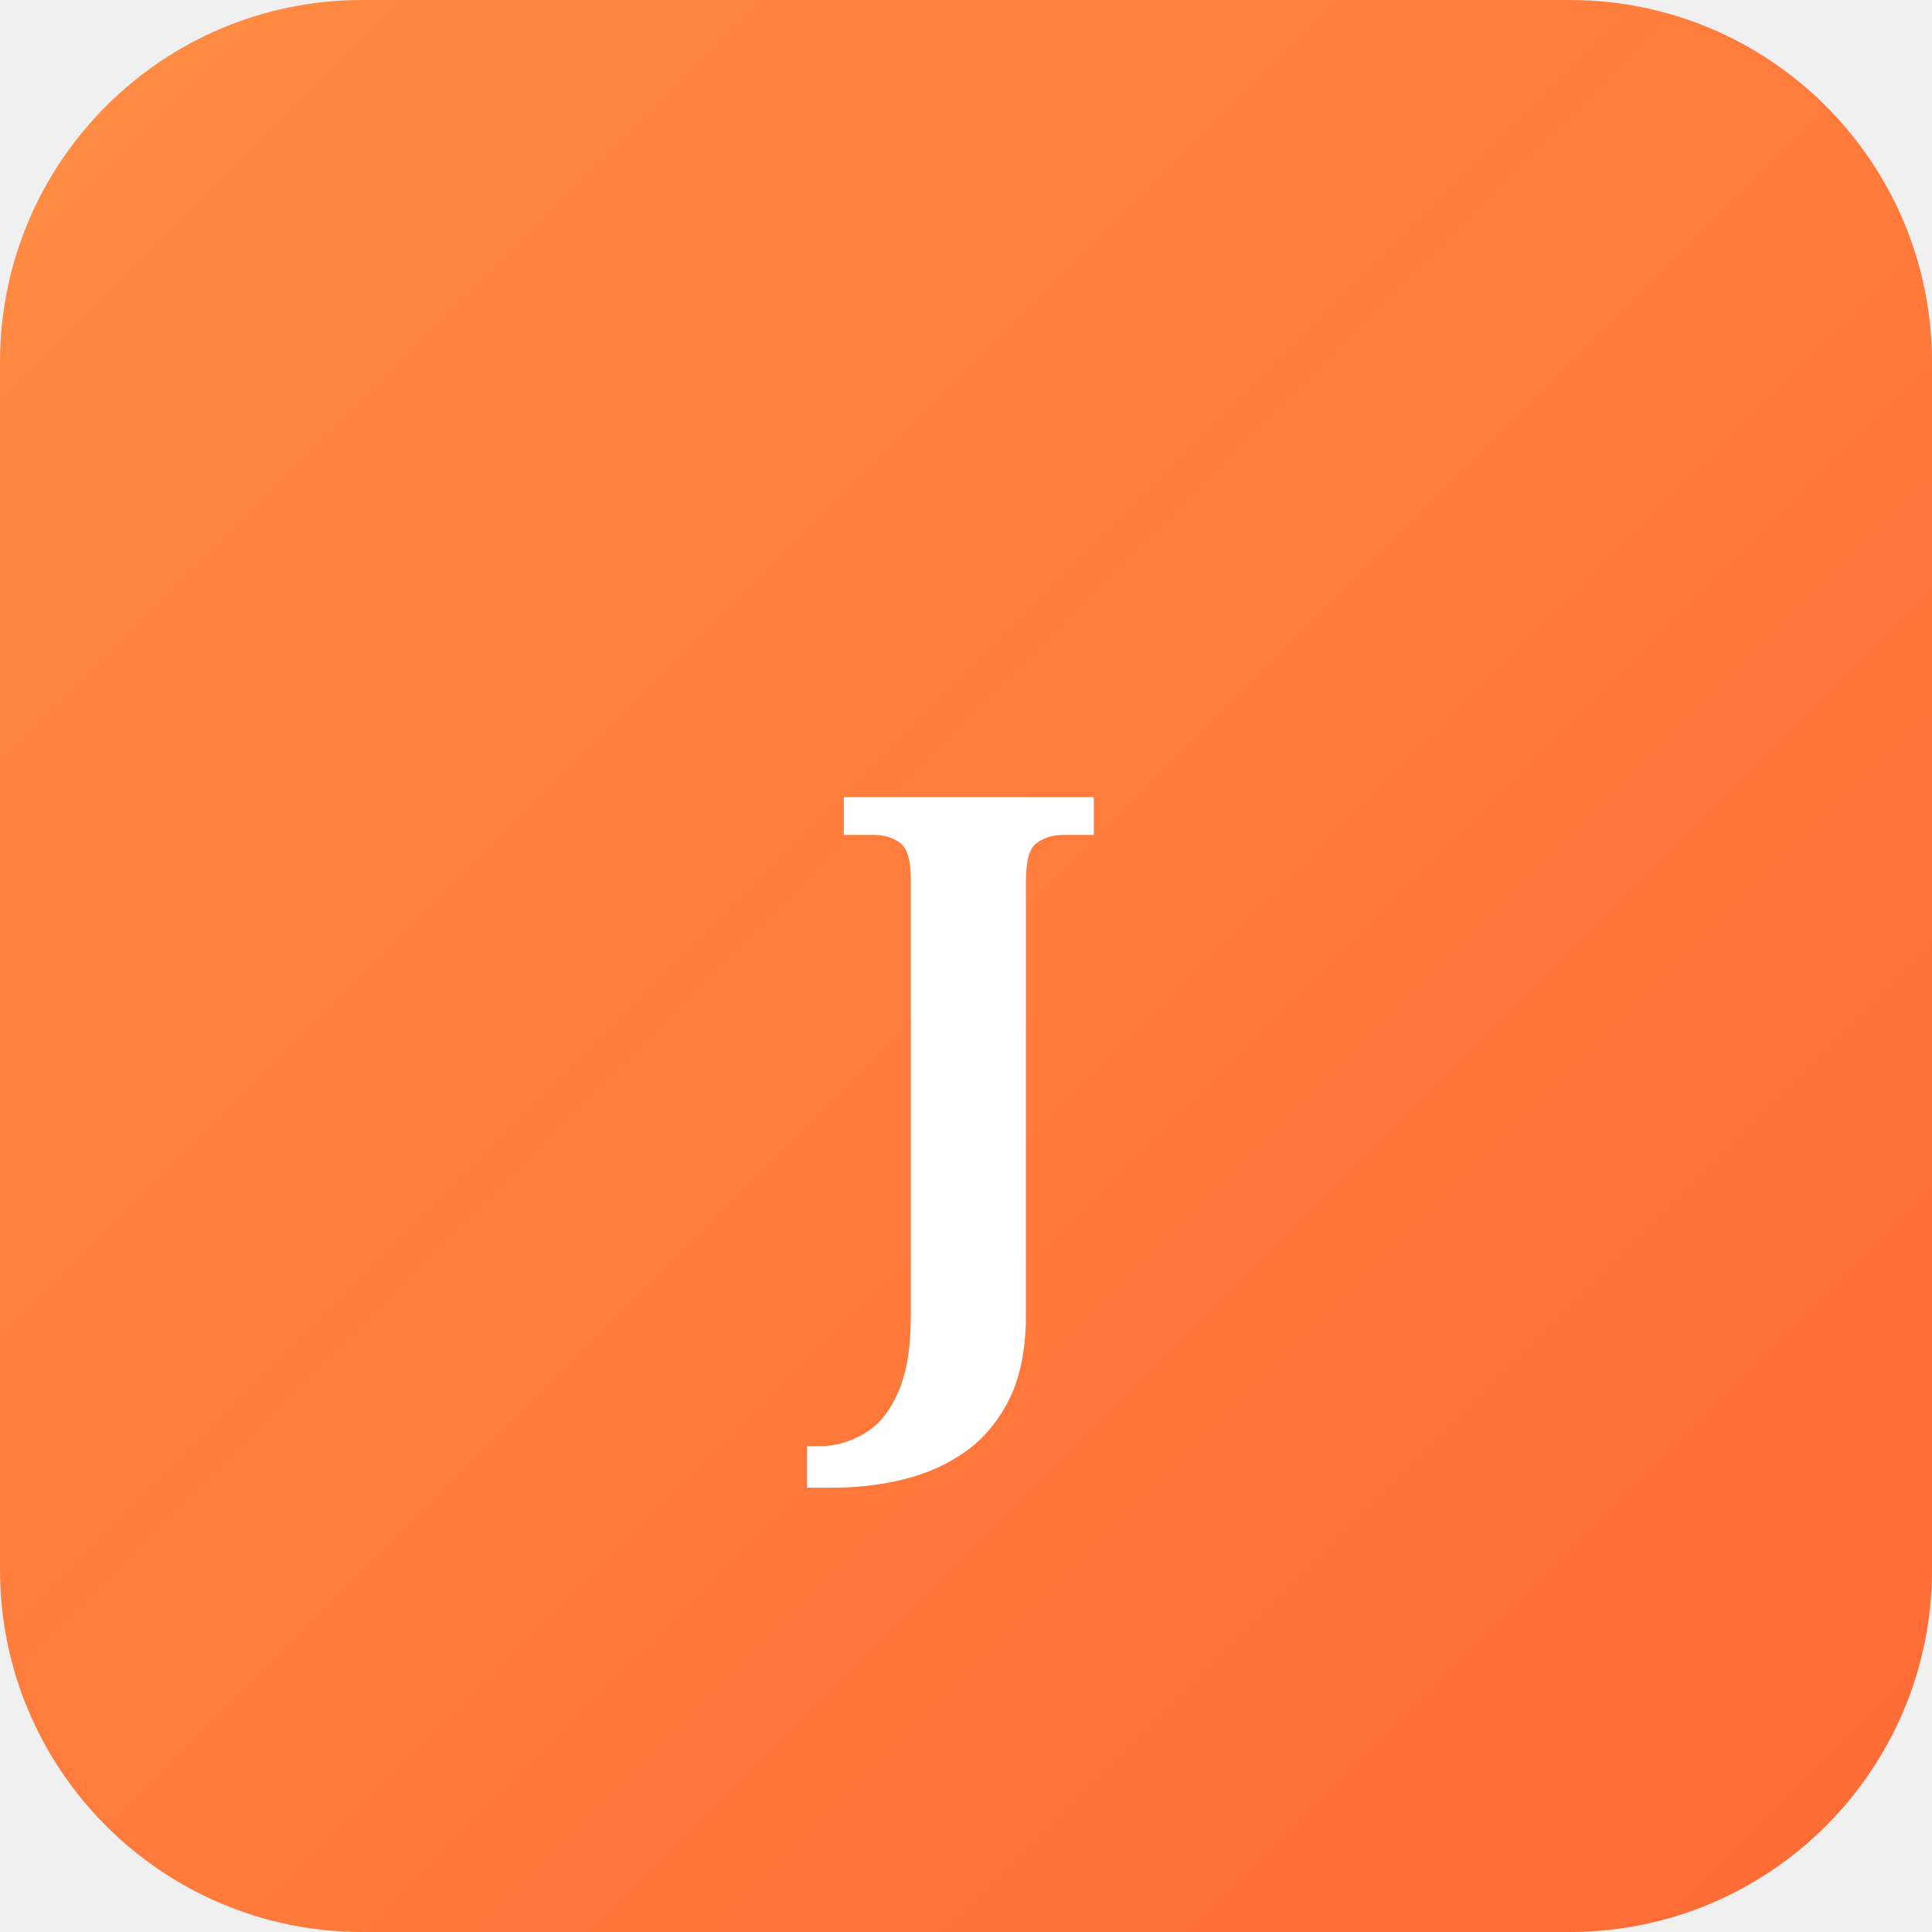
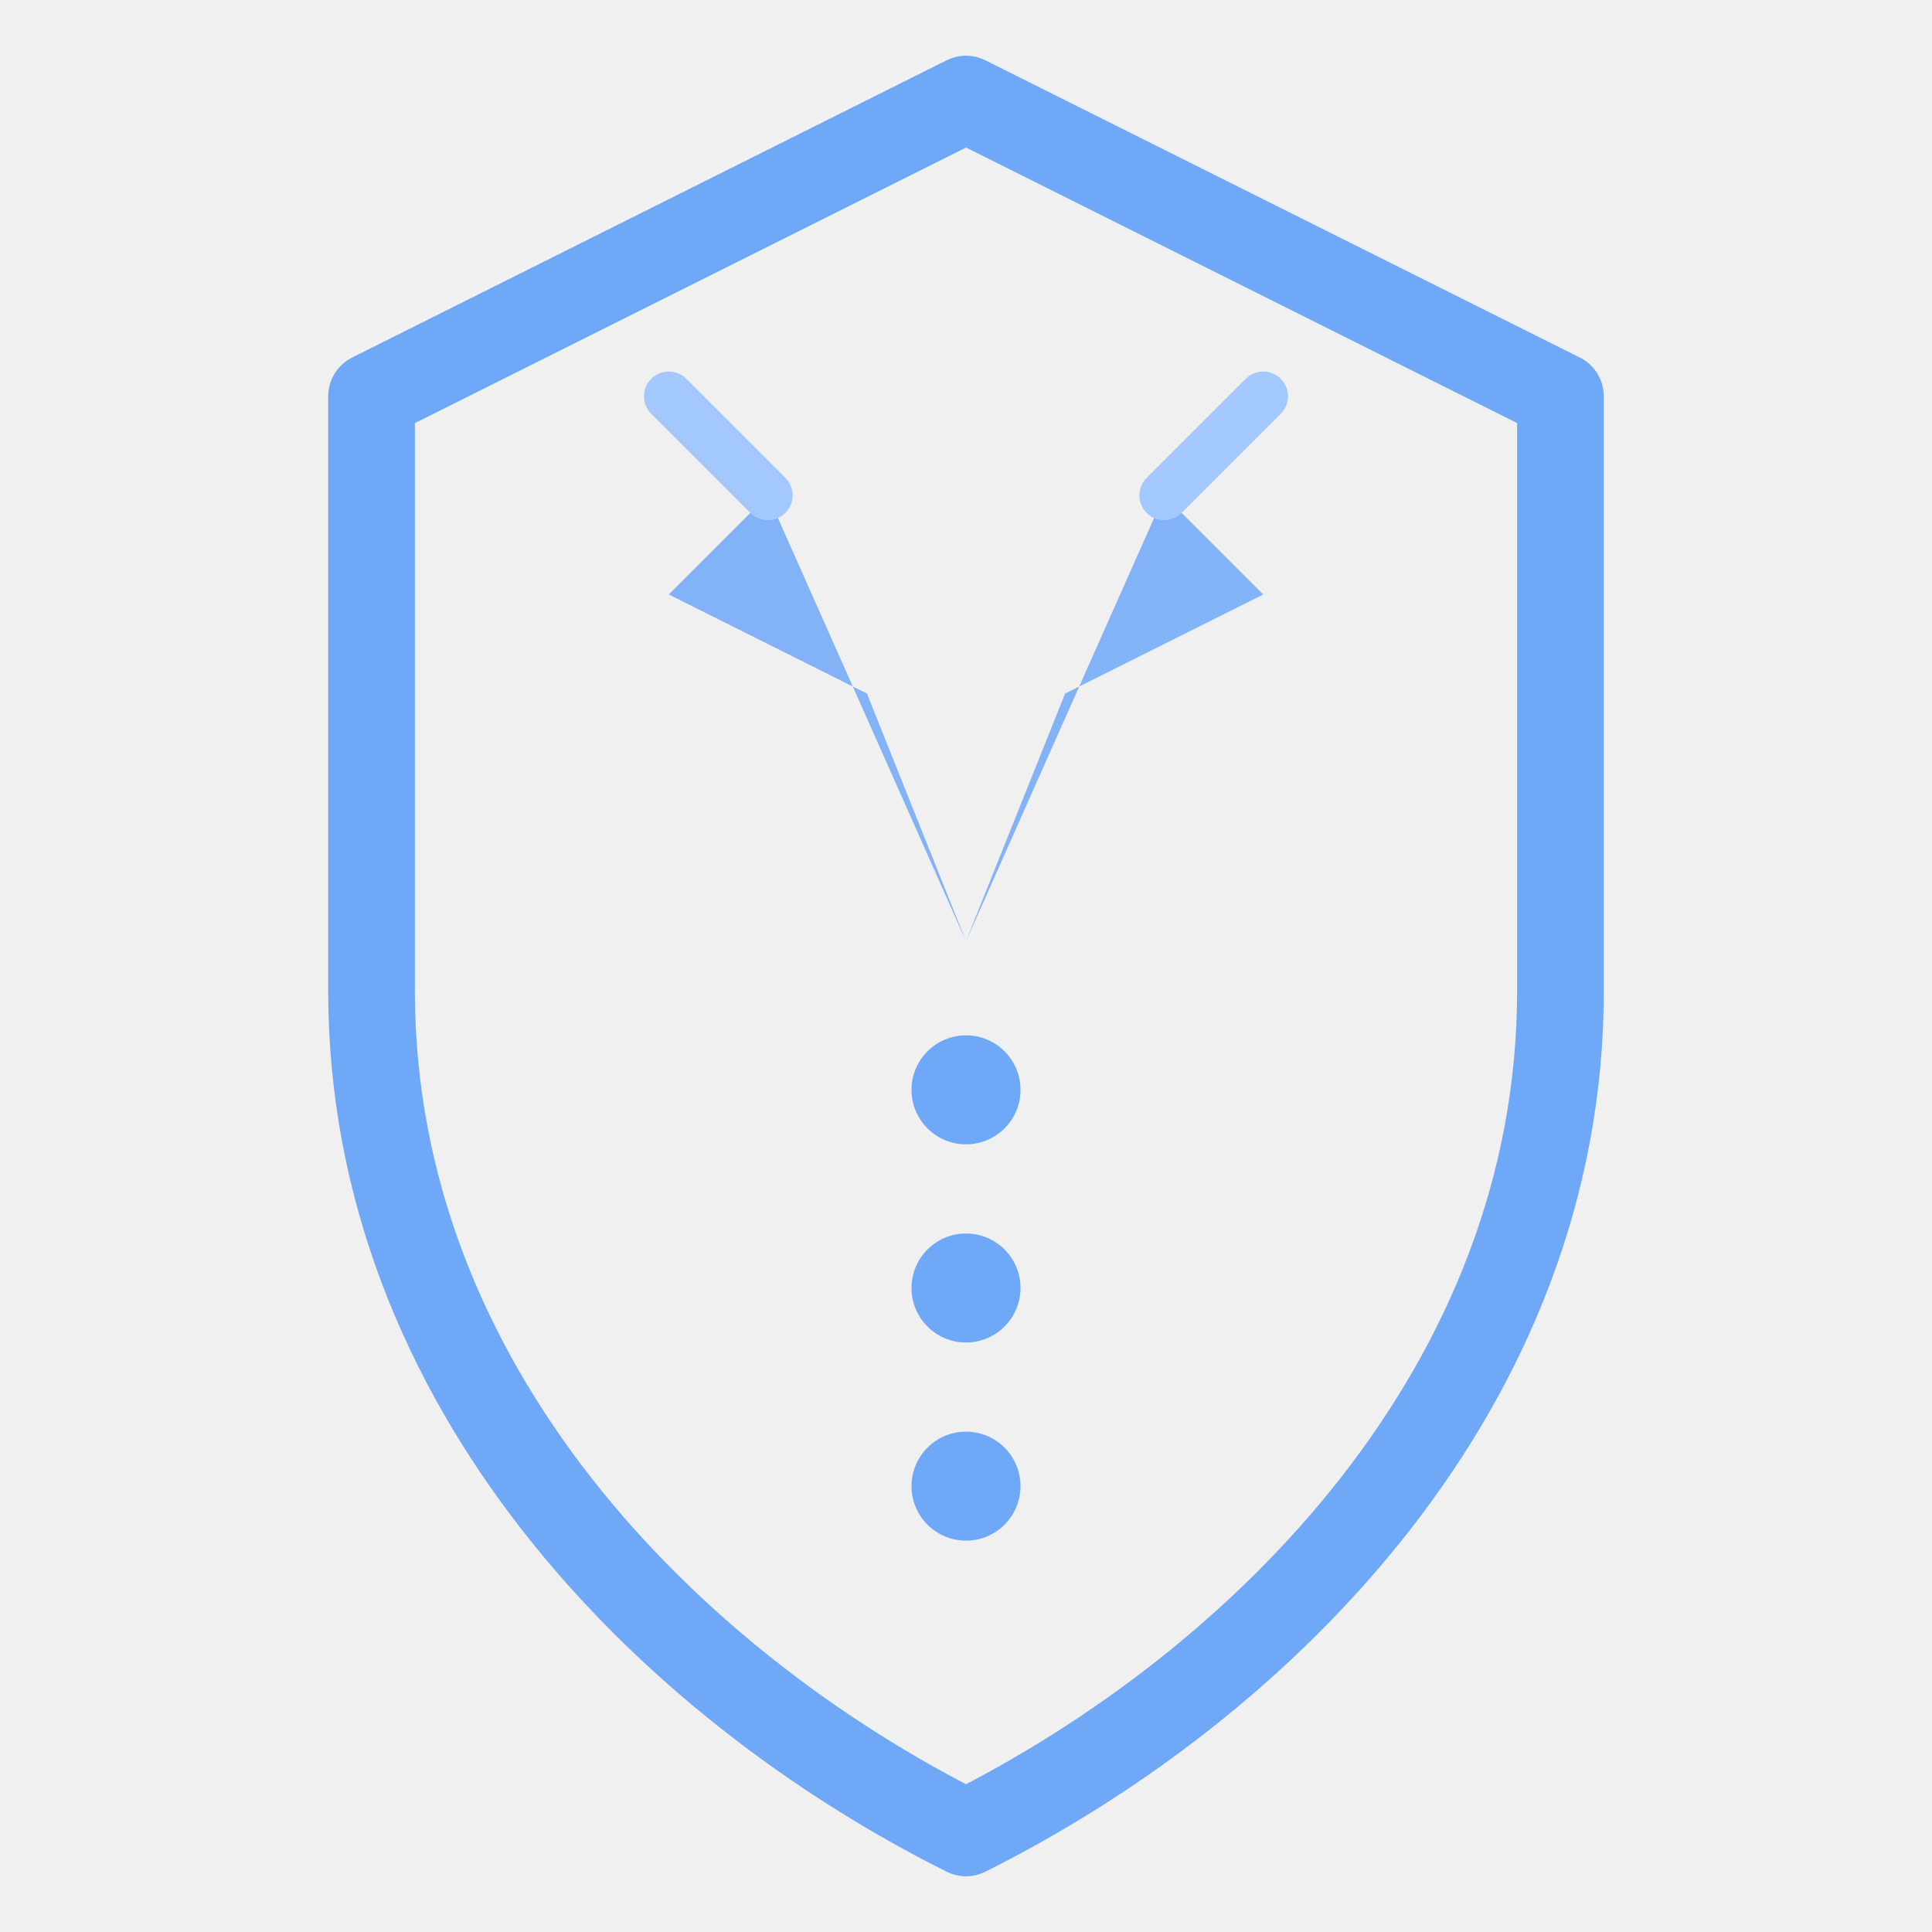
- <svg xmlns="http://www.w3.org/2000/svg" width="32" height="32" viewBox="0 0 32 32">
-   <defs>
-     <linearGradient id="g" x1="0" y1="0" x2="1" y2="1">
-       <stop offset="0%" stop-color="#ff8c42" />
-       <stop offset="100%" stop-color="#ff6b35" />
-     </linearGradient>
-   </defs>
-   <rect width="32" height="32" rx="6" fill="url(#g)" />
-   <text x="50%" y="55%" text-anchor="middle" dominant-baseline="middle" fill="white" font-size="FONT32" font-weight="700" font-family="serif">J</text>
+ <svg xmlns="http://www.w3.org/2000/svg" width="32" height="32" viewBox="0 0 64 78">
+   <path d="M32 4 L56 16 L56 40 C56 56 44 68 32 74 C20 68 8 56 8 40 L8 16 Z" fill="none" stroke="#6fa8f7" stroke-width="3.5" stroke-linejoin="round" />
+   <path d="M24 20 L32 38 L28 28 L20 24 Z" fill="#6fa8f7" opacity="0.85" />
+   <path d="M40 20 L32 38 L36 28 L44 24 Z" fill="#6fa8f7" opacity="0.85" />
+   <path d="M24 20 L20 16" stroke="#a3c8fd" stroke-width="2" stroke-linecap="round" />
+   <path d="M40 20 L44 16" stroke="#a3c8fd" stroke-width="2" stroke-linecap="round" />
+   <circle cx="32" cy="44" r="2.2" fill="#6fa8f7" />
+   <circle cx="32" cy="52" r="2.2" fill="#6fa8f7" />
+   <circle cx="32" cy="60" r="2.2" fill="#6fa8f7" />
</svg>
